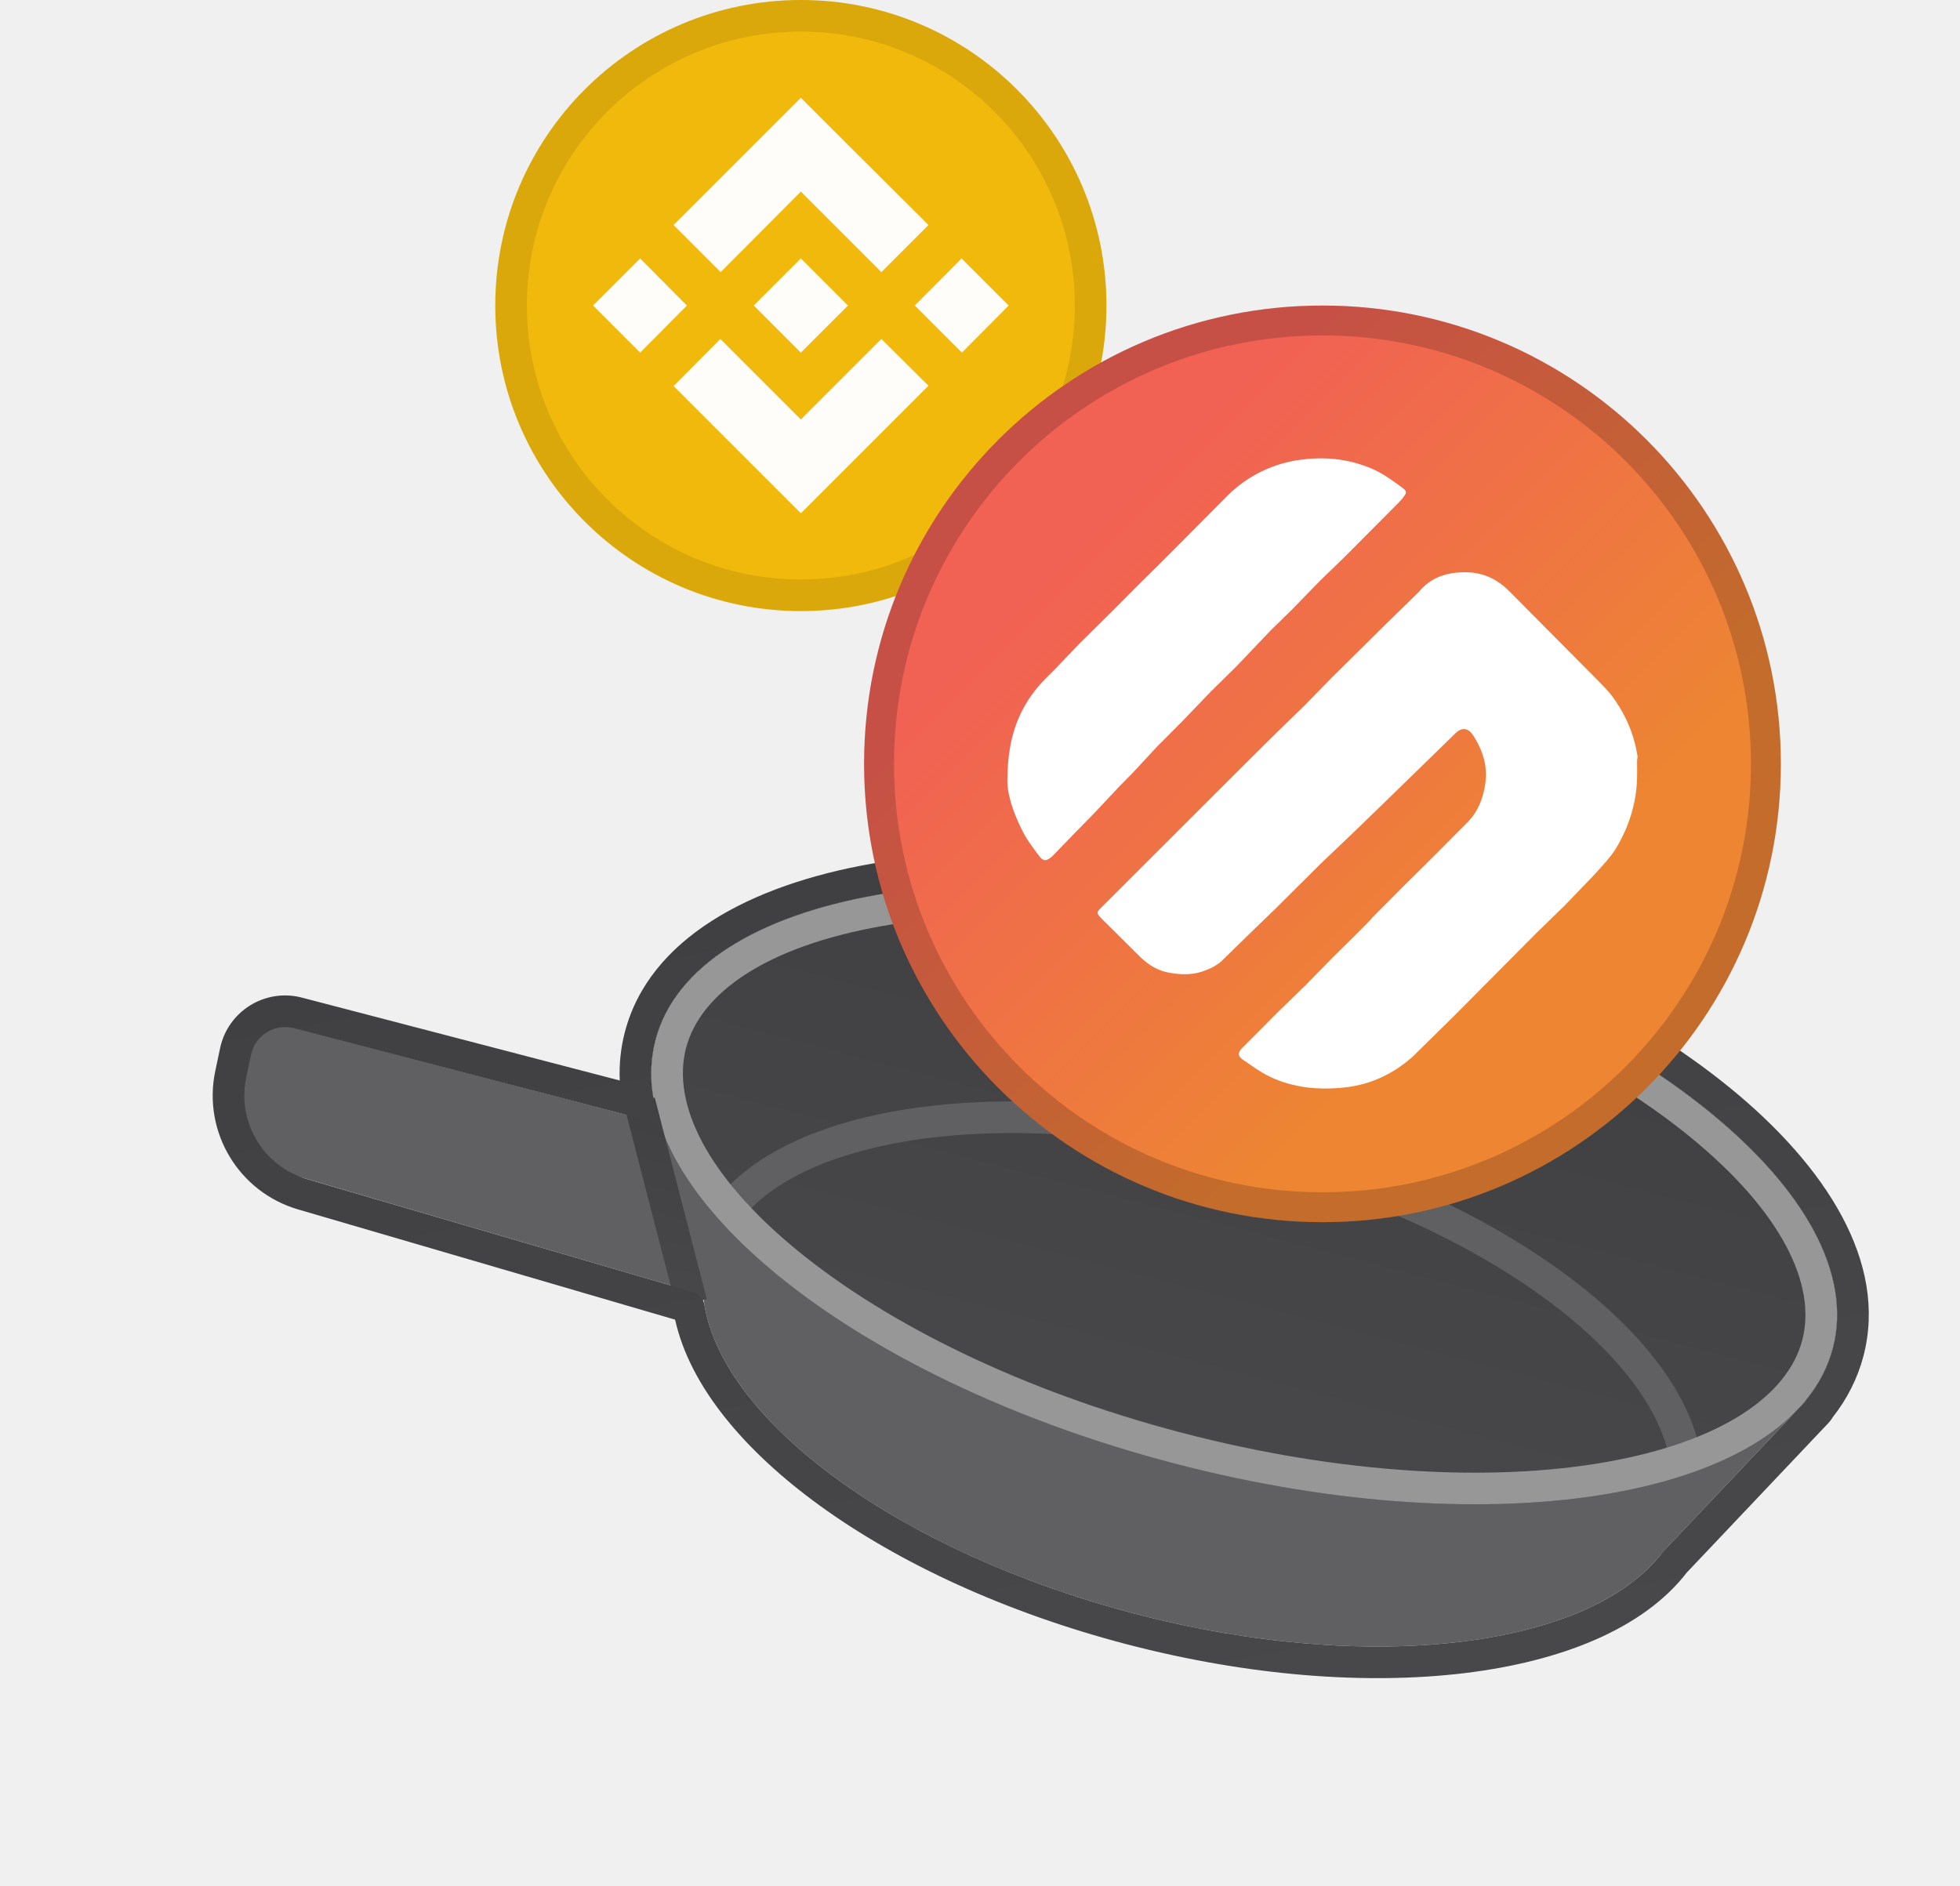
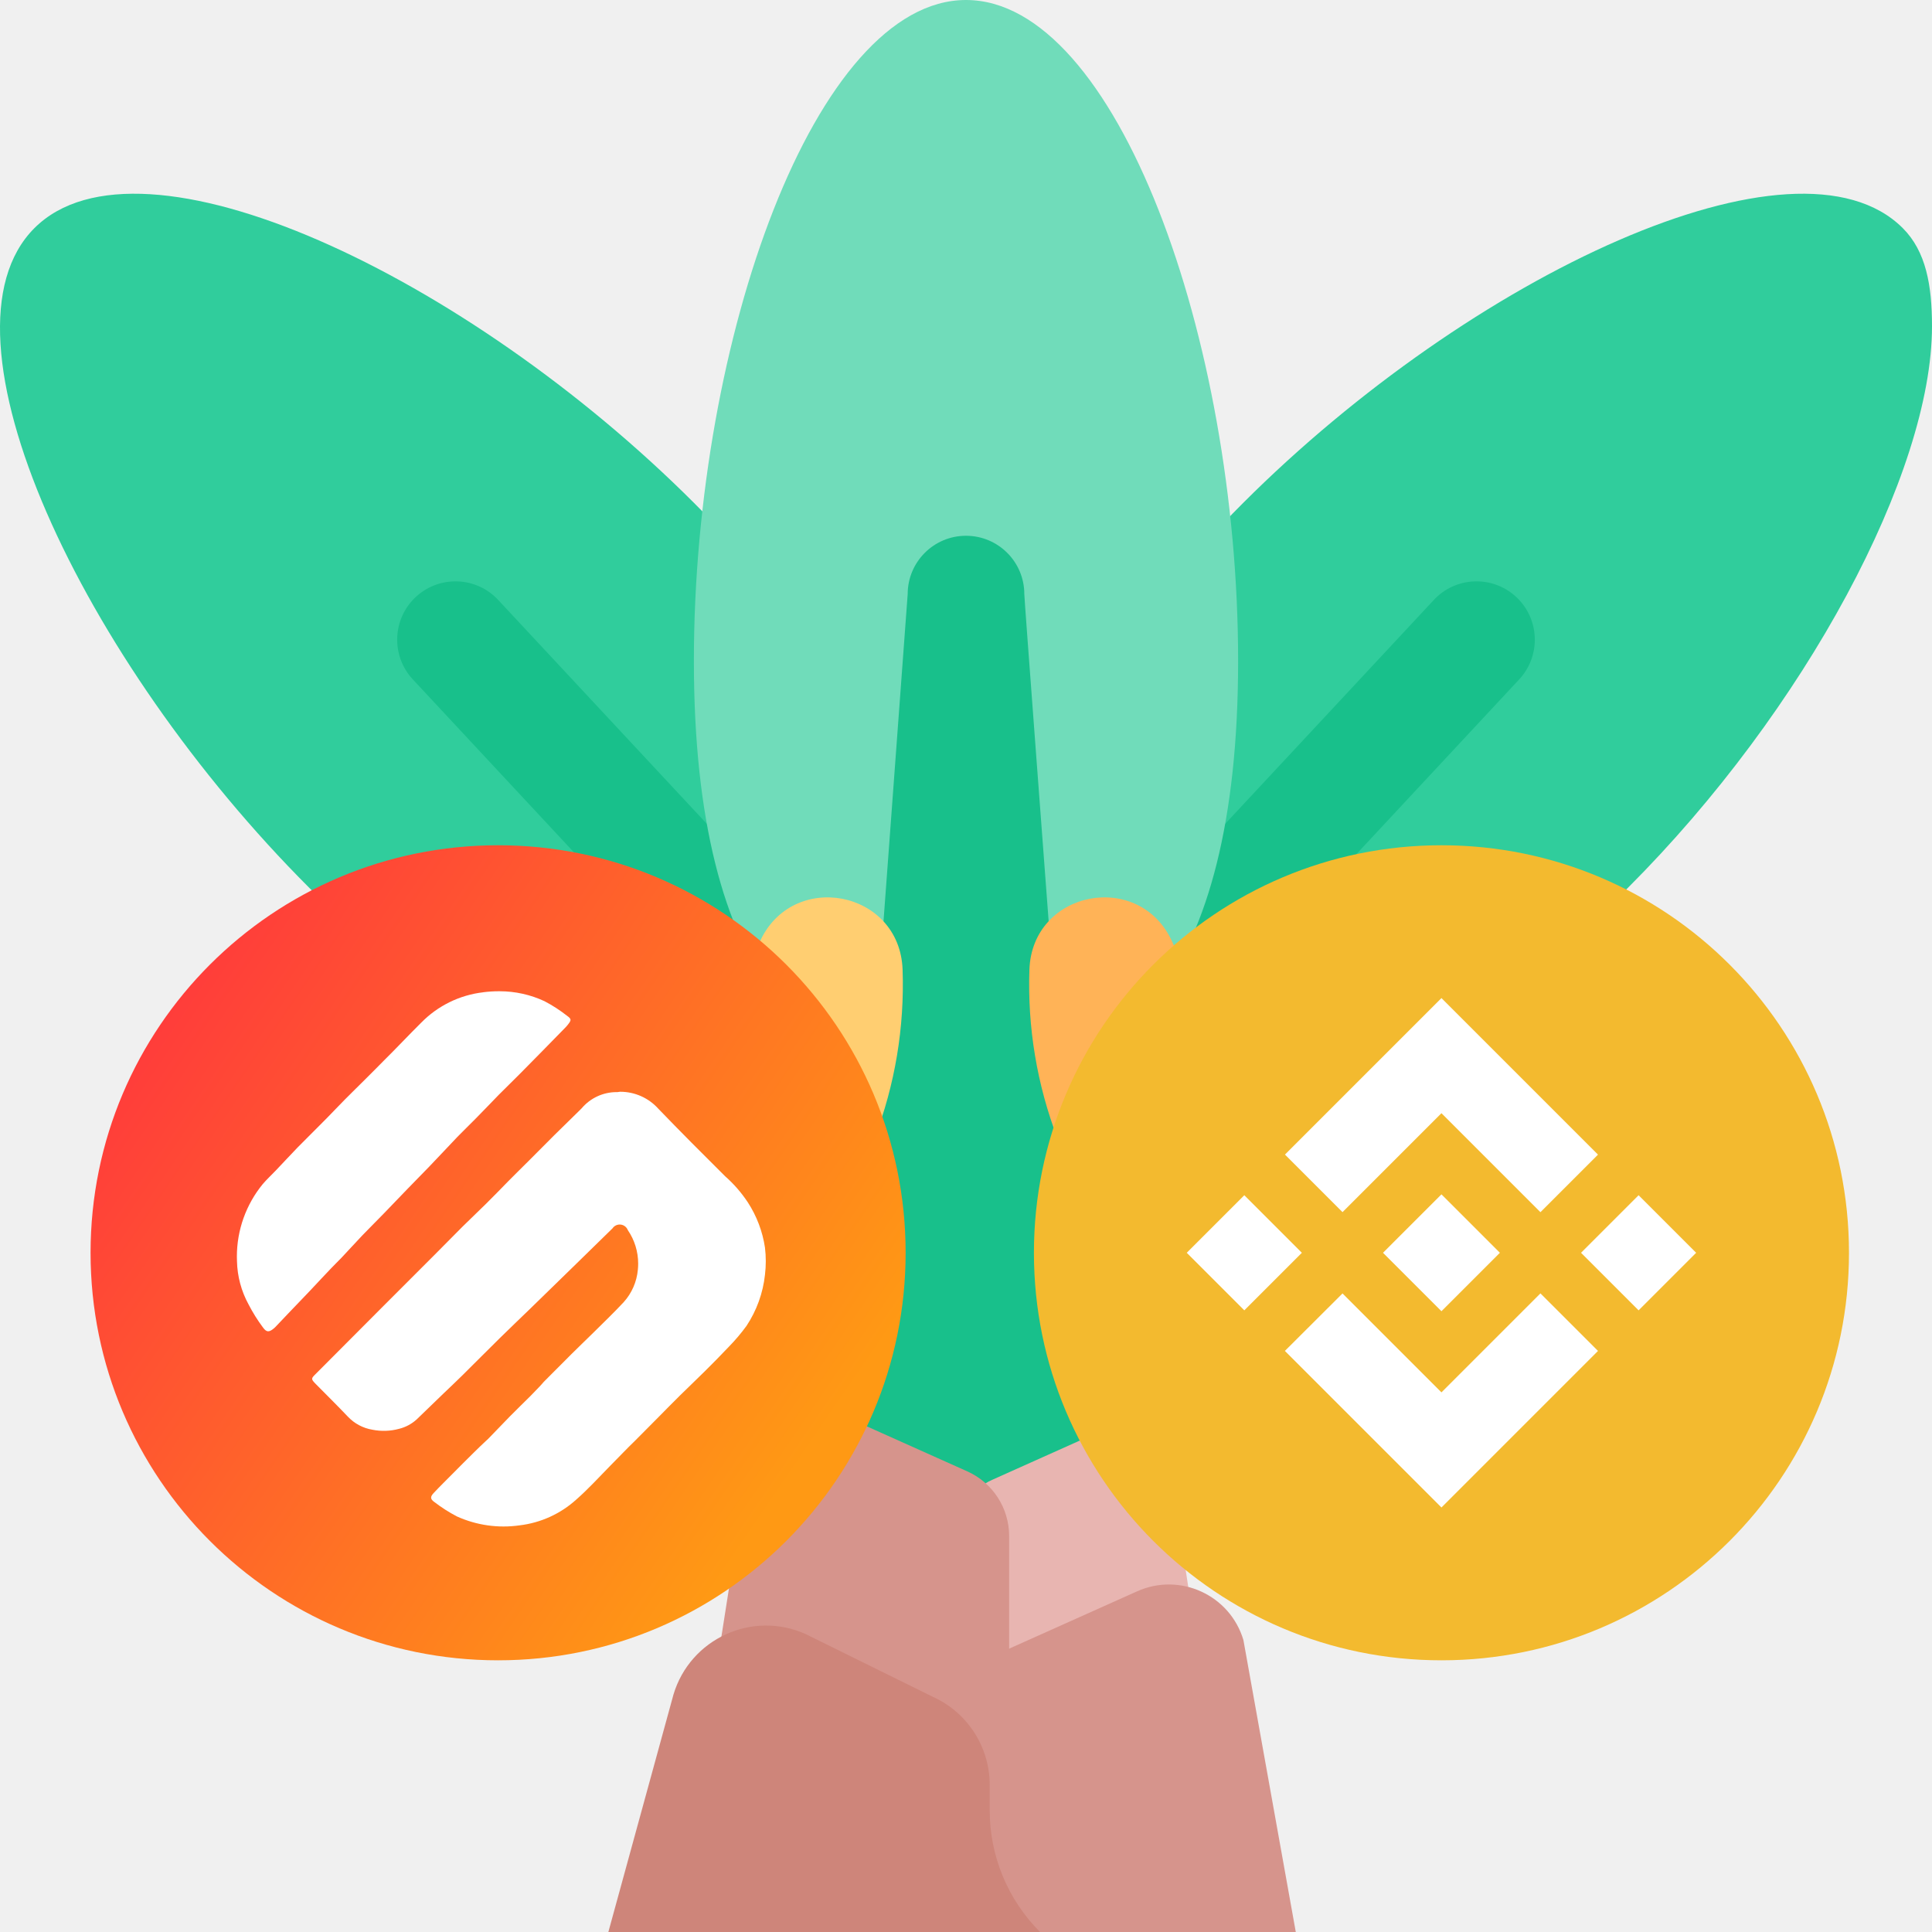
- <svg xmlns="http://www.w3.org/2000/svg" width="186" height="179" fill="none">
-   <g fill="#606063">
-     <path d="M67.045 119.028c-3.178 12.144 15 27.421 40.602 34.121s48.934 2.287 52.112-9.858-15-27.421-40.602-34.122-48.934-2.286-52.112 9.859z" />
-     <path d="M155.924 149.273l15.422-16.285-109.354-28.619 5.721 21.818 88.211 23.086z" />
-     <path d="M68.934 108.293L27.073 97.338c-1.815-.475-3.66.654-4.063 2.486l-.468 2.129a8.26 8.26 0 0 0 5.746 9.7l41.812 12.239-1.166-15.599z" />
-   </g>
-   <path fill="url(#A)" d="M62.203 98.71c-3.694 14.114 18.324 32.101 49.178 40.176s58.86 3.178 62.554-10.936-18.324-32.101-49.178-40.176-58.861-3.179-62.554 10.935z" />
-   <g fill-rule="evenodd">
-     <path fill="#606063" d="M146.673 123.286c7.098 5.22 11.246 10.866 11.865 15.871l2.977-.368c-.771-6.238-5.736-12.531-13.065-17.92-7.39-5.435-17.439-10.148-28.913-13.151s-22.544-3.817-31.649-2.699c-9.029 1.109-16.44 4.163-20.168 9.223l2.415 1.779c2.992-4.06 9.373-6.95 18.119-8.024 8.67-1.064 19.355-.299 30.524 2.624s20.859 7.49 27.896 12.665z" />
-     <path fill="#979797" d="M75.734 118.739c-8.721-7.124-11.998-14.041-10.629-19.27s7.614-9.654 18.706-11.593c10.807-1.889 25.078-1.154 40.186 2.8s27.911 10.304 36.406 17.245c8.721 7.124 11.998 14.041 10.63 19.27s-7.614 9.653-18.707 11.593c-10.806 1.889-25.078 1.153-40.186-2.8s-27.91-10.304-36.406-17.245zm35.647 20.147c-30.854-8.075-52.872-26.062-49.178-40.176s31.7-19.01 62.554-10.935 52.872 26.062 49.178 40.176-31.7 19.01-62.554 10.936z" />
-     <path fill="url(#B)" d="M64.167 124.049l-4.937-19.123 2.905-.75 4.937 19.123-2.905.75z" />
-     <path fill="url(#C)" d="M62.469 106.189l-.128-.443-.202-.817-.142-.54c.022-.012.03-.019.028-.027l-.004-.025-.12-.794-.022-.191c-.072-.663-.096-1.321-.071-1.974.035-.903.166-1.793.395-2.668 3.694-14.114 31.7-19.01 62.555-10.936s52.872 26.062 49.178 40.176a12.4 12.4 0 0 1-.963 2.519 13.7 13.7 0 0 1-1.635 2.476l-.016.019c.011.02.014.025.015.029l-.611.651-12.932 13.655c-6.807 9.031-27.596 11.752-50.146 5.85-22.302-5.837-38.971-18.182-40.797-29.295-.093-.569-.484-1.054-1.037-1.215L29.127 111.91a8.26 8.26 0 0 1-5.762-9.635l.459-2.172c.39-1.845 2.242-2.99 4.066-2.514l34.249 8.931a.27.27 0 0 0 .331-.331zm-3.657-3.636c-.064-1.544.091-3.085.488-4.603 2.325-8.885 11.93-13.965 23.478-15.984 11.834-2.069 26.992-1.215 42.738 2.906s29.38 10.802 38.683 18.402c9.078 7.417 14.963 16.551 12.638 25.436-.557 2.129-1.552 4.064-2.901 5.789a3.08 3.08 0 0 1-.425.566l-13.429 14.181c-4.171 5.406-12.026 8.46-21.098 9.556-9.3 1.124-20.517.28-32.096-2.751-11.453-2.997-21.548-7.685-29.079-13.141-7.079-5.13-12.321-11.262-13.743-17.657l-35.782-10.464a11.26 11.26 0 0 1-7.855-13.134l.459-2.173c.744-3.519 4.277-5.704 7.758-4.796l30.165 7.867z" />
-   </g>
-   <circle cx="76" cy="29" r="29" fill="#f0b90b" />
-   <path fill="#fffdfa" d="M65.185 29l-4.437 4.468L56.28 29l4.468-4.468L65.185 29zM76 18.185l7.642 7.642 4.468-4.468-7.641-7.611L76 9.28 63.921 21.358l4.468 4.468L76 18.185zm15.252 6.347L86.815 29l4.468 4.468L95.72 29l-4.468-4.468zM76 39.815l-7.641-7.642-4.437 4.468L76 48.72l12.109-12.109-4.468-4.437L76 39.815zm0-6.347L80.468 29 76 24.532 71.532 29 76 33.468z" />
-   <circle cx="76" cy="29" r="27.5" stroke="#191326" stroke-width="3" opacity=".1" style="mix-blend-mode:multiply" />
-   <path fill="url(#D)" d="M125.5 116c24.024 0 43.5-19.476 43.5-43.5S149.524 29 125.5 29 82 48.476 82 72.5s19.476 43.5 43.5 43.5z" />
-   <path fill="#fff" fill-rule="evenodd" d="M95.603 73.787c.045-3.616.961-6.299 2.936-8.637.435-.526.961-1.006 1.441-1.495l2.492-2.601 3.29-3.254 2.102-2.121 2.275-2.247 2.148-2.157 4.196-4.223a12 12 0 0 1 7.096-3.435c2.41-.308 4.73 0 6.914 1.006.925.444 1.749 1.06 2.538 1.631.525.399.489.489.09 1.015-.09.136-.217.218-.308.354l-5.165 5.193-2.366 2.293-2.664 2.737-2.021 1.976-3.19 3.353-2.501 2.465-2.665 2.773-2.41 2.42-2.411 2.601-1.133 1.142-2.365 2.519-2.275 2.329-1.577 1.631-.262.263c-.526.444-.834.444-1.233-.127-.607-.797-1.224-1.631-1.658-2.556-.834-1.677-1.405-3.48-1.314-4.849zm59.676 1.187c-.353 3.081-1.713 5.202-2.066 5.773-.39.571-.915 1.187-2.012 2.374l-2.71 2.819-2.764 2.691-2.401 2.42-5.429 5.465-3.851 3.788c-1.84 1.631-3.988 2.646-6.444 2.909-2.447.263-4.857.045-7.086-1.015-.925-.444-1.75-1.061-2.583-1.631-.481-.354-.481-.617-.091-1.061l2.103-2.112 1.223-1.232 2.628-2.556c.091-.091.172-.127.218-.218l2.456-2.51 2.32-2.293 1.051-1.06.48-.526 3.154-3.172 2.447-2.42 3.416-3.435c.961-1.015 1.441-2.293 1.623-3.661.217-1.631-.263-3.126-1.142-4.486-.481-.752-1.097-.843-1.749-.181l-4.468 4.359-4.767 4.631-3.507 3.344-4.205 4.187-2.139 2.066-3.027 2.954c-.562.526-1.269.834-1.966 1.06-1.006.308-2.012.263-3.018.081-1.052-.172-1.931-.707-2.719-1.45l-3.725-3.698c-.516-.535-.48-.58 0-1.06L118.06 72.6l3.153-3.127 2.628-2.555 2.447-2.51 5.302-5.247 2.8-2.728.263-.263c1.051-1.278 2.456-1.803 4.069-1.849 1.84-.091 3.335.571 4.604 1.894l7.567 7.621c1.713 1.713 2.021 2.066 2.583 2.945 1.54 2.338 1.84 4.495 1.93 5.066-.127.399.045 1.586-.127 3.127z" />
-   <circle cx="125.5" cy="72.5" r="42.082" stroke="#191326" stroke-width="2.837" opacity=".2" style="mix-blend-mode:multiply" />
-   <defs>
-     <linearGradient id="A" x1="124.757" x2="111.381" y1="87.774" y2="138.886" gradientUnits="userSpaceOnUse">
-       <stop stop-color="#404042" />
-       <stop offset="1" stop-color="#48484b" />
+ <svg xmlns="http://www.w3.org/2000/svg" xmlns:xlink="http://www.w3.org/1999/xlink" width="512" height="512" viewBox="0 0 497 497" id="Capa_1" overflow="hidden" version="1.1">
+   <defs id="defs982">
+     <clipPath id="clip0">
+       <rect x="87" y="109" width="502" height="502" id="rect1632" />
+     </clipPath>
+     <clipPath id="clip1">
+       <rect x="154" y="180" width="331" height="331" id="rect1635" />
+     </clipPath>
+     <clipPath id="clip2">
+       <rect x="154" y="180" width="331" height="331" id="rect1638" />
+     </clipPath>
+     <clipPath id="clip3">
+       <rect x="154" y="180" width="331" height="331" id="rect1641" />
+     </clipPath>
+     <clipPath id="SVGID_2_">
+       <use xlink:href="#SVGID_1_" style="overflow:visible" id="use879" x="0" y="0" width="100%" height="100%" />
+     </clipPath>
+     <linearGradient id="SVGID_3_" gradientUnits="userSpaceOnUse" x1="20.644" y1="1011.506" x2="24.333" y2="998.839" gradientTransform="matrix(1,0,0,-1,-12,1012)">
+       <stop offset="0" style="stop-color:#03B8FF" id="stop882" />
+       <stop offset="1" style="stop-color:#FA52A0" id="stop884" />
    </linearGradient>
-     <linearGradient id="B" x1="65.567" x2="60.735" y1="105.096" y2="123.129" gradientUnits="userSpaceOnUse">
-       <stop stop-color="#404042" />
-       <stop offset="1" stop-color="#48484b" />
+     <linearGradient id="SVGID_4_" gradientUnits="userSpaceOnUse" x1="23.682" y1="1012.39" x2="27.371" y2="999.724" gradientTransform="matrix(1,0,0,-1,-12,1012)">
+       <stop offset="0" style="stop-color:#03B8FF" id="stop889" />
+       <stop offset="1" style="stop-color:#FA52A0" id="stop891" />
    </linearGradient>
-     <linearGradient id="C" x1="92.495" x2="108.09" y1="80.169" y2="164.62" gradientUnits="userSpaceOnUse">
-       <stop stop-color="#404042" />
-       <stop offset="1" stop-color="#48484b" />
+     <linearGradient id="SVGID_5_" gradientUnits="userSpaceOnUse" x1="17.616" y1="1010.624" x2="21.305" y2="997.958" gradientTransform="matrix(1,0,0,-1,-12,1012)">
+       <stop offset="0" style="stop-color:#03B8FF" id="stop896" />
+       <stop offset="1" style="stop-color:#FA52A0" id="stop898" />
    </linearGradient>
-     <linearGradient id="D" x1="82" x2="169" y1="29" y2="116" gradientUnits="userSpaceOnUse">
-       <stop offset=".245" stop-color="#f16154" />
-       <stop offset=".693" stop-color="#ed8533" />
+     <rect id="rect928" width="24" height="24" x="0" y="0" />
+     <clipPath id="SVGID_2_-0">
+       <use xlink:href="#SVGID_1_" style="overflow:visible" id="use879-8" x="0" y="0" width="100%" height="100%" />
+     </clipPath>
+     <rect id="rect928-2" width="24" height="24" x="0" y="0" />
+     <clipPath id="SVGID_2_-1">
+       <use xlink:href="#SVGID_1_" style="overflow:visible" id="use879-7" x="0" y="0" width="100%" height="100%" />
+     </clipPath>
+     <rect id="rect928-8" width="24" height="24" x="0" y="0" />
+     <rect id="SVGID_1_" width="24" height="24" />
+     <linearGradient id="paint0_linear" x1="45" y1="0" x2="45" y2="90" gradientUnits="userSpaceOnUse">
+       <stop stop-color="#54DADE" id="stop1627" />
+       <stop offset="0.762" stop-color="#24C7D6" id="stop1629" />
+     </linearGradient>
+     <linearGradient id="paint1_linear" x1="38.762" y1="24.07" x2="38.762" y2="51.895" gradientUnits="userSpaceOnUse">
+       <stop stop-color="#9F4A08" id="stop1632" />
+       <stop offset="0.37" stop-color="#7D3900" id="stop1634" />
+       <stop offset="1" stop-color="#8D4104" id="stop1636" />
+     </linearGradient>
+     <style id="style2273">.cls-1{fill:url(#linear-gradient);}.cls-2{fill:#fff;fill-rule:evenodd;}</style>
+     <linearGradient id="linear-gradient" x1="5686.65" y1="-2326.29" x2="12487" y2="-6979.17" gradientTransform="matrix(0.07,0,0,-0.07,-357.65,-38.39)" gradientUnits="userSpaceOnUse">
+       <stop offset="0" stop-color="#ff3b3b" id="stop2275" />
+       <stop offset="1" stop-color="#ff9914" id="stop2277" />
    </linearGradient>
  </defs>
+   <g id="g977">
+     <g id="g965">
+       <path d="M130.036 232.669C113.048 240.59 95.322 244.983 77.68 246.151 59.392 247.361 55.293 272.261 72.287 279.126 96.704 288.989 124.99 289.086 150.744 277.077Z" fill="#FFB357" id="path935" />
+       <path d="M419.32 246.151C401.678 244.983 383.951 240.59 366.964 232.669L346.256 277.077C372.01 289.086 400.295 288.989 424.713 279.126 441.707 272.262 437.609 247.362 419.32 246.151Z" fill="#FFCE71" id="path937" />
+       <path d="M178.556 129.396C237.135 187.975 234.177 229.339 206.84 256.675 179.503 284.011 138.139 286.969 79.561 228.391 20.983 169.813-18.486 86.022 8.851 58.685 36.188 31.348 119.978 70.817 178.556 129.396Z" fill="#30CD9C" id="path939" />
+       <path d="M319.777 129.396C261.198 187.975 264.156 229.339 291.493 256.675 318.83 284.011 360.194 286.969 418.772 228.391 464.517 182.645 497 121.526 497 83.921 497 73.416 495.471 64.674 489.482 58.685 462.146 31.348 378.355 70.817 319.777 129.396Z" fill="#30CD9C" id="path941" />
+       <g fill="#18C08B" id="g947">
+         <path d="M389.92 153.458C383.794 147.882 374.306 148.328 368.731 154.456L291.727 237.095 312.964 258.332 390.919 174.648C396.494 168.521 396.047 159.034 389.92 153.458Z" id="path943" />
+         <path d="M107.08 153.458C100.953 159.034 100.506 168.52 106.082 174.647L184.037 258.331 205.274 237.094 128.27 154.455C122.694 148.328 113.206 147.882 107.08 153.458Z" id="path945" />
+       </g>
+       <path d="M318.5 170C318.5 252.843 287.16 280 248.5 280 209.84 280 178.5 252.843 178.5 170 178.5 87.157 209.84 0 248.5 0 287.16 0 318.5 87.157 318.5 170Z" fill="#70DCBA" id="path949" />
+       <path d="M263.5 152.826C263.5 144.542 256.784 137.826 248.5 137.826 240.216 137.826 233.5 144.542 233.5 152.826L213.5 423.383 283.5 423.383C283.5 417.185 263.5 155.274 263.5 152.826Z" fill="#18C08B" id="path951" />
+       <g id="g963">
+         <g id="g957">
+           <path d="M255.183 380.704 280.763 369.244C288.98 365.563 298.56 369.953 301.137 378.58L311.177 444.156 246.372 444.156 246.372 394.305C246.373 388.432 249.823 383.106 255.183 380.704Z" fill="#E8B5B1" id="path953" />
+           <path d="M248.827 378.5 217.555 364.49C207.203 359.853 194.206 365.608 192.272 378.382L180.373 454.157 259.598 454.157 259.598 395.129C259.598 387.947 255.38 381.436 248.827 378.5Z" fill="#D6948C" id="path955" />
+         </g>
+         <path d="M258.196 424.739 292.523 409.36C303.55 404.42 316.406 410.311 319.863 421.888L333.336 497 246.372 497 246.372 442.991C246.373 435.109 251.002 427.962 258.196 424.739Z" fill="#D6948C" id="path959" />
+         <path d="M254.598 465.733 254.598 459.156C254.598 449.358 248.843 440.474 239.901 436.468L207.231 420.351C193.524 414.21 177.544 421.533 173.245 435.925L156.498 497 267.549 497C259.256 488.708 254.598 477.46 254.598 465.733Z" fill="#CE857A" id="path961" />
+       </g>
+     </g>
+     <g fill="#FCE3A0" id="g971">
+       <path d="M196.422 260.398C202.146 242.881 179.932 229.564 167.179 242.866 154.712 255.87 139.672 266.827 122.363 274.898 105.054 282.969 86.993 287.447 69.017 288.639 50.629 289.858 46.552 315.435 63.65 322.31 88.504 332.303 117.272 332.378 143.47 320.161 169.667 307.946 188.101 285.861 196.422 260.398Z" id="path967" />
+       <path d="M300.578 260.398C294.854 242.881 317.068 229.564 329.821 242.866 342.288 255.87 357.328 266.827 374.637 274.898 391.946 282.969 410.007 287.447 427.983 288.639 446.371 289.858 450.448 315.435 433.35 322.31 408.496 332.303 379.728 332.378 353.53 320.161 327.333 307.946 308.899 285.861 300.578 260.398Z" id="path969" />
+     </g>
+     <path d="M232.189 249.448C231.478 228.911 203.654 223.655 195.366 242.458 187.368 260.604 175.937 277.603 161.071 292.469 150.297 303.243 138.402 312.213 125.762 319.38 117.131 324.274 112.49 334.041 114.374 343.783 116.757 356.109 128.597 364.161 140.964 362.003 162.56 358.235 183.249 348.011 199.932 331.329 222.462 308.799 233.211 278.959 232.189 249.448Z" fill="#FFCE71" id="path973" />
+     <path d="M264.811 249.448C265.522 228.911 293.346 223.655 301.634 242.458 309.632 260.604 321.063 277.603 335.929 292.469 346.703 303.243 358.598 312.213 371.238 319.38 379.869 324.274 384.51 334.041 382.626 343.783 380.243 356.109 368.403 364.161 356.036 362.003 334.44 358.235 313.751 348.011 297.068 331.329 274.538 308.799 263.789 278.959 264.811 249.448Z" fill="#FFB357" id="path975" />
+   </g>
+   <g fill="none" id="g1744" transform="matrix(6.552246,0,0,6.552246,265.9727,217.4375)">
+     <circle cx="16" cy="16" r="16" fill="#f3ba2f" id="circle1740" />
+     <path fill="#ffffff" d="M 12.116,14.404 16,10.52 l 3.886,3.886 2.26,-2.26 L 16,6 9.856,12.144 Z M 6,16 8.26,13.74 10.52,16 8.26,18.26 Z m 6.116,1.596 3.884,3.884 3.886,-3.886 2.26,2.259 L 16,26 9.856,19.856 9.853,19.853 Z M 21.48,16 23.74,13.74 26,16 23.74,18.26 Z m -3.188,-0.002 h 0.002 V 16 L 16,18.294 13.709,16.004 13.705,16 13.709,15.997 14.11,15.595 14.305,15.4 16,13.706 l 2.293,2.293 z" id="path1742" />
+   </g>
+   <style type="text/css" id="style2209">
+ 	.st0{clip-path:url(#SVGID_2_);}
+ 	.st1{fill:url(#SVGID_3_);}
+ 	.st2{fill:url(#SVGID_4_);}
+ 	.st3{fill:url(#SVGID_5_);}
+ 	.st4{fill:#0E0F23;}
+ 	.st5{fill-rule:evenodd;clip-rule:evenodd;fill:#FFFFFF;}
+ 	.st6{fill:#FFFFFF;}
+ </style>
+   <style type="text/css" id="style2224">
+ 	.st0{fill:#1E1E1E;}
+ 	.st1{fill:#E6007A;}
+ </style>
+   <g id="Layer_1-3" data-name="Layer_1" transform="matrix(0.353459,0,0,0.353459,23.29688,217.4375)">
+     <circle class="cls-1" cx="296.6" cy="296.6" r="296.6" id="circle2284" style="fill:url(#linear-gradient)" />
+     <path class="cls-2" d="m 285.86,107 a 75.41,75.41 0 0 0 -45.34,22.25 c -9.09,9 -17.7,18.24 -26.91,27.33 -4.61,4.73 -9.27,9.33 -13.93,14 -4.66,4.67 -9.8,9.63 -14.64,14.53 -4.84,4.9 -8.86,9.2 -13.34,13.75 -7,7 -14,14 -21,21.07 -5.37,5.55 -10.62,11.28 -15.93,16.82 -3.13,3.31 -6.5,6.38 -9.45,9.86 a 83.1,83.1 0 0 0 -18.83,52.67 c 0,1.13 0,2.29 0.07,3.41 a 68.86,68.86 0 0 0 8.44,31.51 119.77,119.77 0 0 0 10.44,16.71 c 2.6,3.66 4.49,3.6 7.91,0.77 a 17,17 0 0 0 1.83,-1.77 c 3.37,-3.55 6.67,-7.09 10.1,-10.63 4.84,-5.08 9.8,-10.15 14.64,-15.29 4.84,-5.14 10.09,-10.8 15.17,-16.11 2.42,-2.6 5,-5 7.44,-7.56 5.19,-5.49 10.27,-11.15 15.46,-16.58 5.19,-5.43 10.45,-10.51 15.53,-15.82 5.08,-5.31 11.33,-11.81 17.05,-17.71 5.72,-5.9 10.57,-10.86 15.88,-16.29 6.91,-7.15 13.64,-14.47 20.48,-21.61 4.25,-4.37 8.62,-8.56 12.87,-12.87 5.9,-5.9 11.39,-11.8 17.18,-17.7 5.79,-5.9 10.09,-9.86 15.05,-14.94 Q 328.66,150 345.24,133 a 23.64,23.64 0 0 0 2,-2.24 c 2.72,-3.43 2.95,-4.19 -0.41,-6.61 a 105.84,105.84 0 0 0 -16.41,-10.63 77.1,77.1 0 0 0 -32.67,-7.26 h -0.56 a 90.26,90.26 0 0 0 -11.28,0.71 l -0.06,-0.06 z m 97.69,72.66 h -0.71 a 33.33,33.33 0 0 0 -25.44,11.81 24.63,24.63 0 0 1 -1.77,1.77 l -18.06,17.71 c -5.9,5.91 -12.28,12.34 -18.48,18.54 -5.13,5.13 -10.27,10.15 -15.34,15.29 -5.07,5.14 -10.51,10.86 -16,16.23 -5.49,5.37 -11.33,11 -17,16.53 l -20.13,20.3 -37.42,37.43 q -24.8,24.9 -49.53,49.7 c -3.18,3.13 -3.24,3.54 0,6.9 7.91,8 15.94,15.94 23.61,24 a 31.64,31.64 0 0 0 17.83,9.5 42.26,42.26 0 0 0 19.42,-0.65 29.56,29.56 0 0 0 12.75,-6.79 L 256.88,399 c 4.6,-4.42 9.27,-8.79 13.81,-13.28 9.09,-9 18.06,-18.06 27.15,-27 7.38,-7.26 14.94,-14.46 22.43,-21.72 L 351,307.05 c 9.56,-9.39 19.18,-18.83 28.86,-28.22 a 6.32,6.32 0 0 1 11.14,1.25 43.17,43.17 0 0 1 7.55,24.4 44.26,44.26 0 0 1 -0.23,4.46 40.72,40.72 0 0 1 -10.32,23.61 c -7.09,7.62 -14.64,14.82 -22,22.14 -5.25,5.19 -10.62,10.27 -15.88,15.52 -6.79,6.73 -13.46,13.58 -20.25,20.31 -1,1.12 -1.94,2.3 -3,3.36 l -6.67,6.91 c -5,5 -10.09,9.86 -15,14.87 -4.91,5.01 -10.55,10.87 -15.8,16.34 -0.47,0.53 -1,0.88 -1.47,1.35 -5.91,5.49 -11.34,11 -16.95,16.53 -2.65,2.6 -5.19,5.25 -7.79,7.85 -4.48,4.55 -9.09,9 -13.4,13.64 -2.65,2.77 -2.65,4.48 0.48,6.67 a 112.39,112.39 0 0 0 16.35,10.44 82.41,82.41 0 0 0 45.62,6.49 74.59,74.59 0 0 0 41.33,-18.83 c 8.73,-7.67 16.53,-16.29 24.67,-24.55 5.9,-5.91 11.81,-12.22 18.12,-18.3 l 17.06,-17.18 c 5.2,-5.25 10.33,-10.51 15.59,-15.7 5.26,-5.19 11.8,-11.39 17.7,-17.24 5.9,-5.85 11.81,-11.8 17.71,-18.06 a 136.64,136.64 0 0 0 13,-15.35 83.71,83.71 0 0 0 13.41,-37.12 82.31,82.31 0 0 0 0,-19.84 82.94,82.94 0 0 0 -12.46,-32.88 95.35,95.35 0 0 0 -16.52,-19 C 445.5,224.69 429.2,208.34 413.21,191.75 a 37.19,37.19 0 0 0 -27.65,-12.34 h -0.22 l -1.77,0.24 z" id="path2286" />
+   </g>
</svg>
